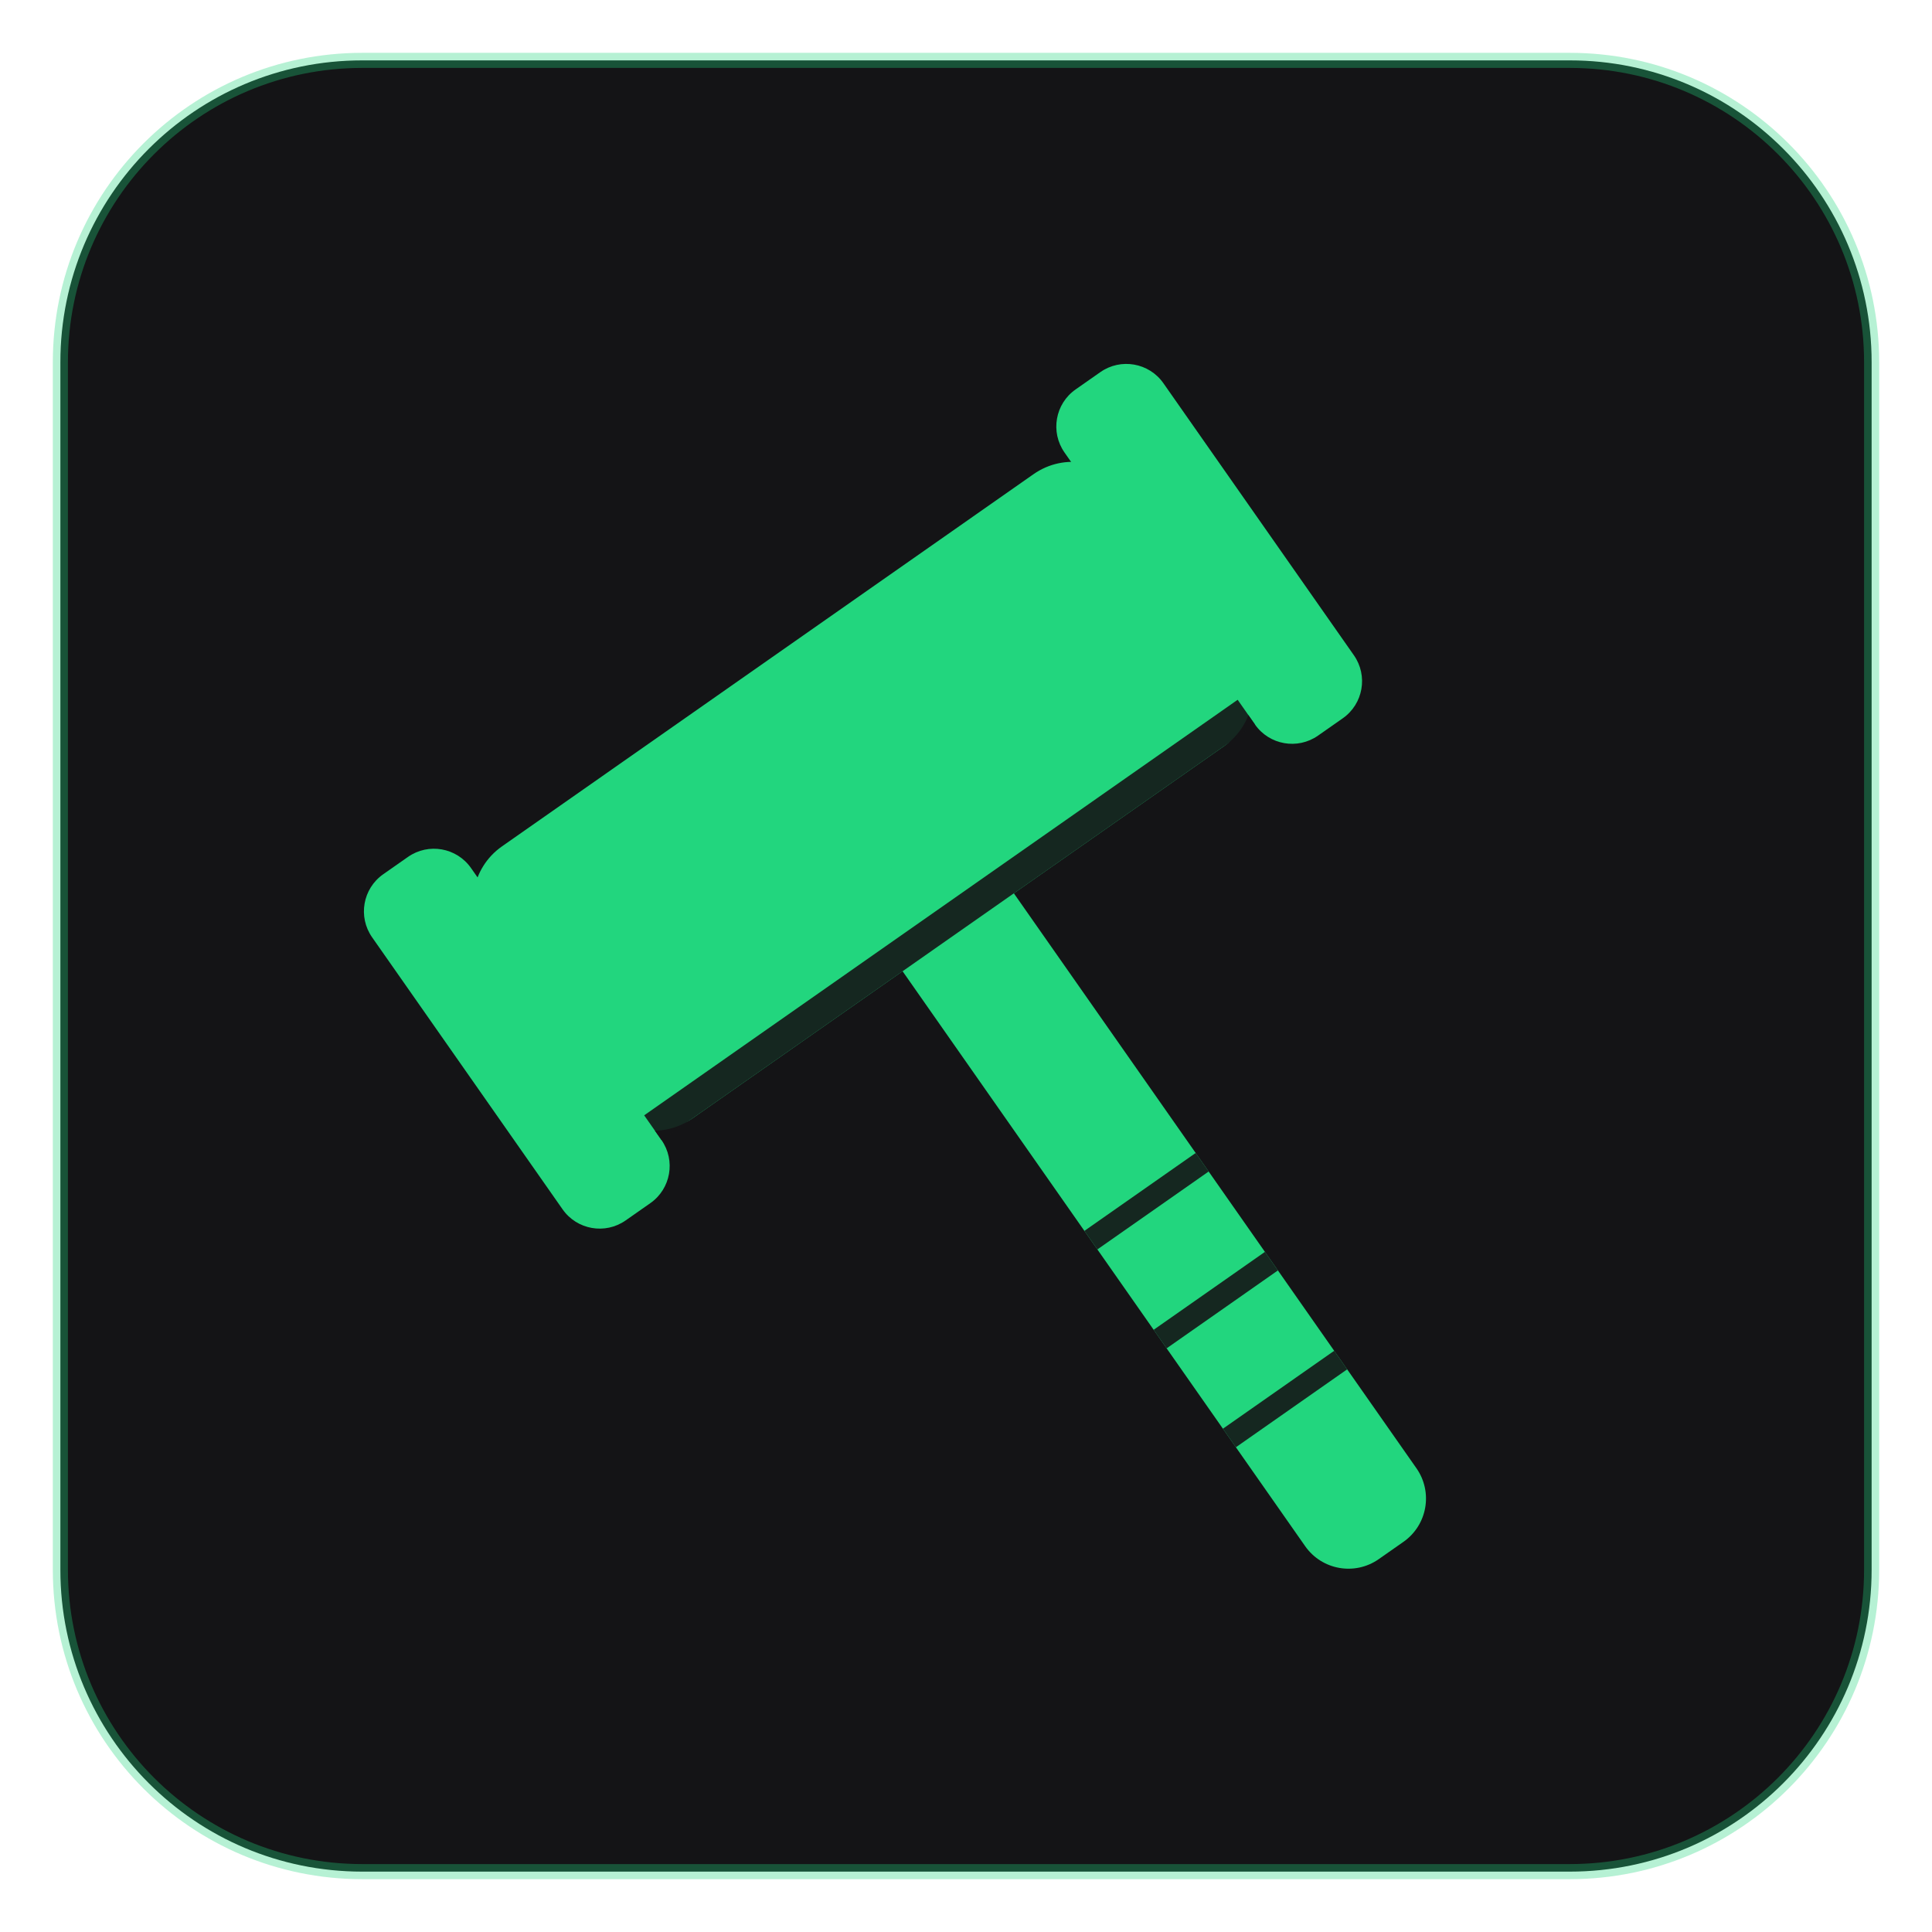
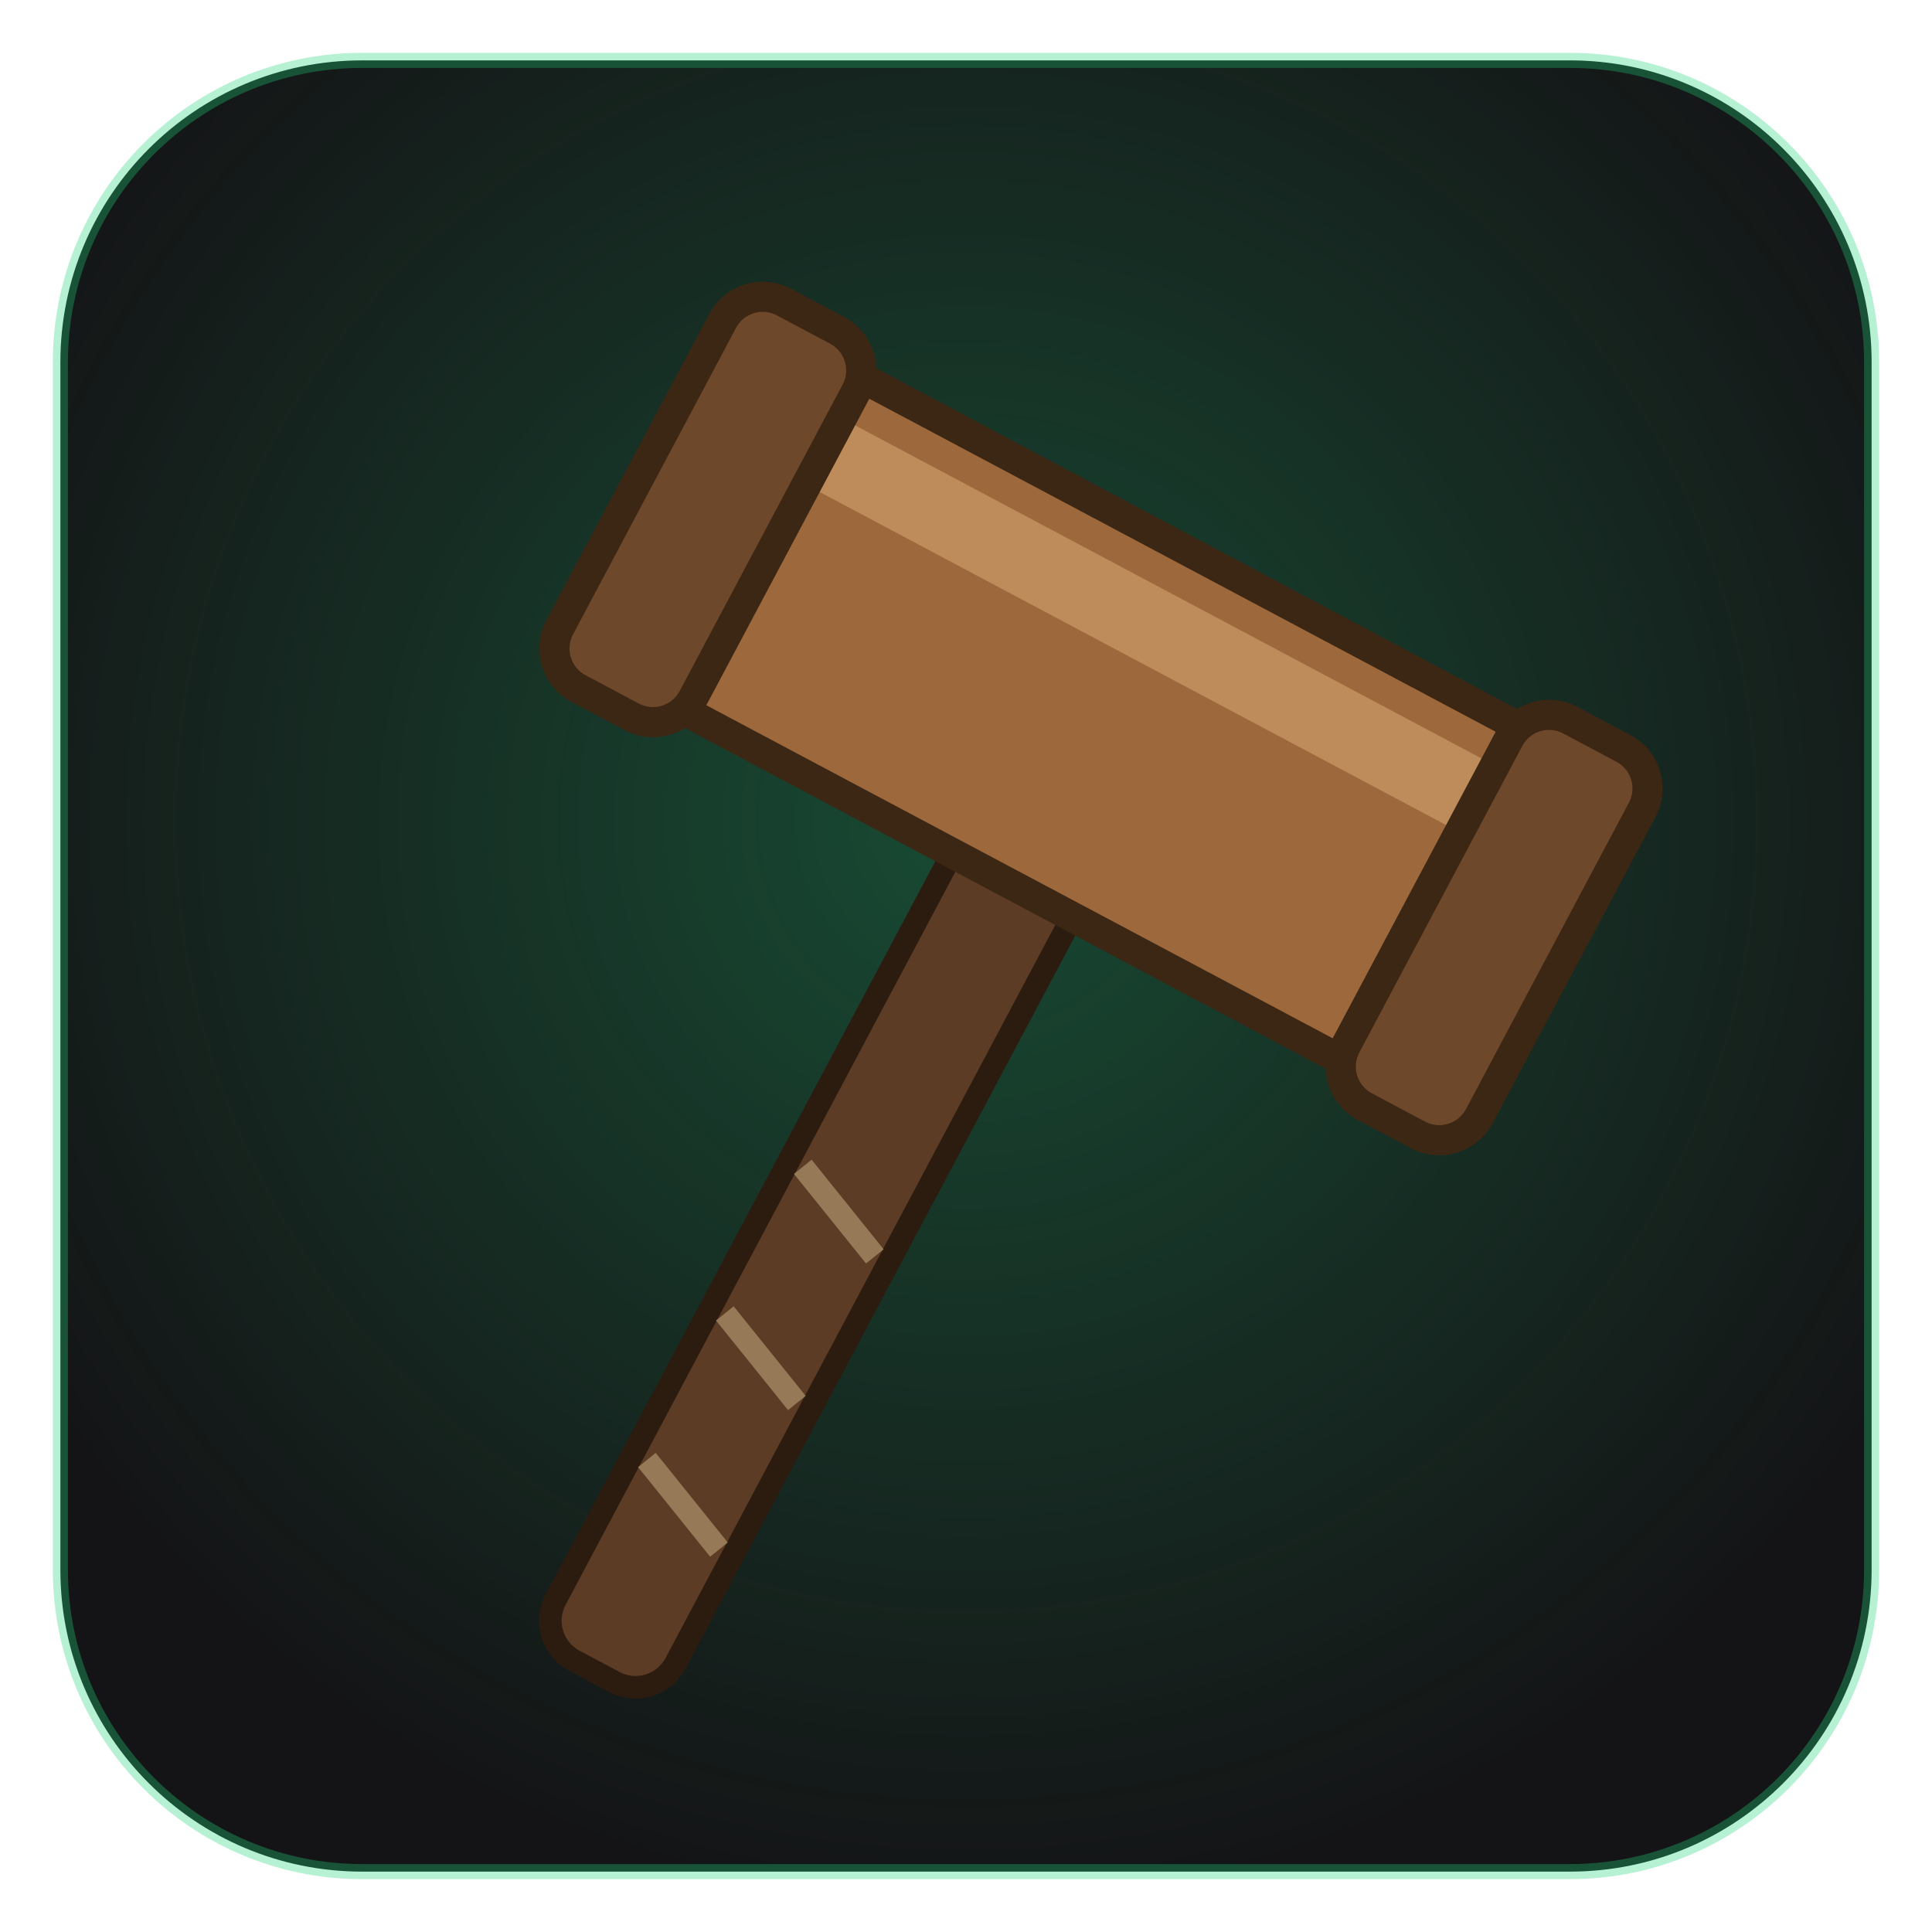
<svg xmlns="http://www.w3.org/2000/svg" width="256" height="256" viewBox="0 0 256 256">
+   <defs>
+     <radialGradient id="g" cx="50%" cy="42%" r="60%">
+       <stop offset="0" stop-color="#22D67E" stop-opacity=".28" />
+       <stop offset="1" stop-color="#22D67E" stop-opacity="0" />
+     </radialGradient>
+   </defs>
  <rect x="8" y="8" width="240" height="240" rx="40" fill="#141416" stroke="#22D67E" stroke-opacity=".33" stroke-width="2" />
-   <g transform="translate(7 7) rotate(-35 128 128) translate(0 6)" fill="#22D67E">
-     <rect x="76" y="64" width="104" height="44" rx="9" />
-     <rect x="64" y="58" width="16" height="56" rx="6" />
-     <rect x="176" y="58" width="16" height="56" rx="6" />
-     <rect x="119" y="96" width="18" height="112" rx="7" />
-   </g>
-   <g transform="translate(7 7) rotate(-35 128 128) translate(0 6)" fill="#141416" opacity=".9">
-     <rect x="80" y="104" width="96" height="4" />
-     <rect x="119" y="150" width="18" height="3" />
-     <rect x="119" y="166" width="18" height="3" />
-     <rect x="119" y="182" width="18" height="3" />
+   <rect x="9" y="9" width="238" height="238" rx="39" fill="url(#g)" />
+   <g transform="translate(-6 10) rotate(28 128 128)" stroke-linejoin="round">
+     <rect x="120" y="92" width="18" height="130" rx="6" fill="#5C3C24" stroke="#2C1C10" stroke-width="3" />
+     <path d="M122 150 L136 156 M122 172 L136 178 M122 194 L136 200" stroke="#967A58" stroke-width="3" />
+     <rect x="66" y="54" width="126" height="50" rx="10" fill="#9C683C" stroke="#3C2614" stroke-width="4" />
+     <rect x="72" y="60" width="114" height="10" fill="#BE8C5A" />
+     <rect x="60" y="50" width="20" height="58" rx="6" fill="#6E482A" stroke="#3C2614" stroke-width="4" />
+     <rect x="178" y="50" width="20" height="58" rx="6" fill="#6E482A" stroke="#3C2614" stroke-width="4" />
  </g>
</svg>
